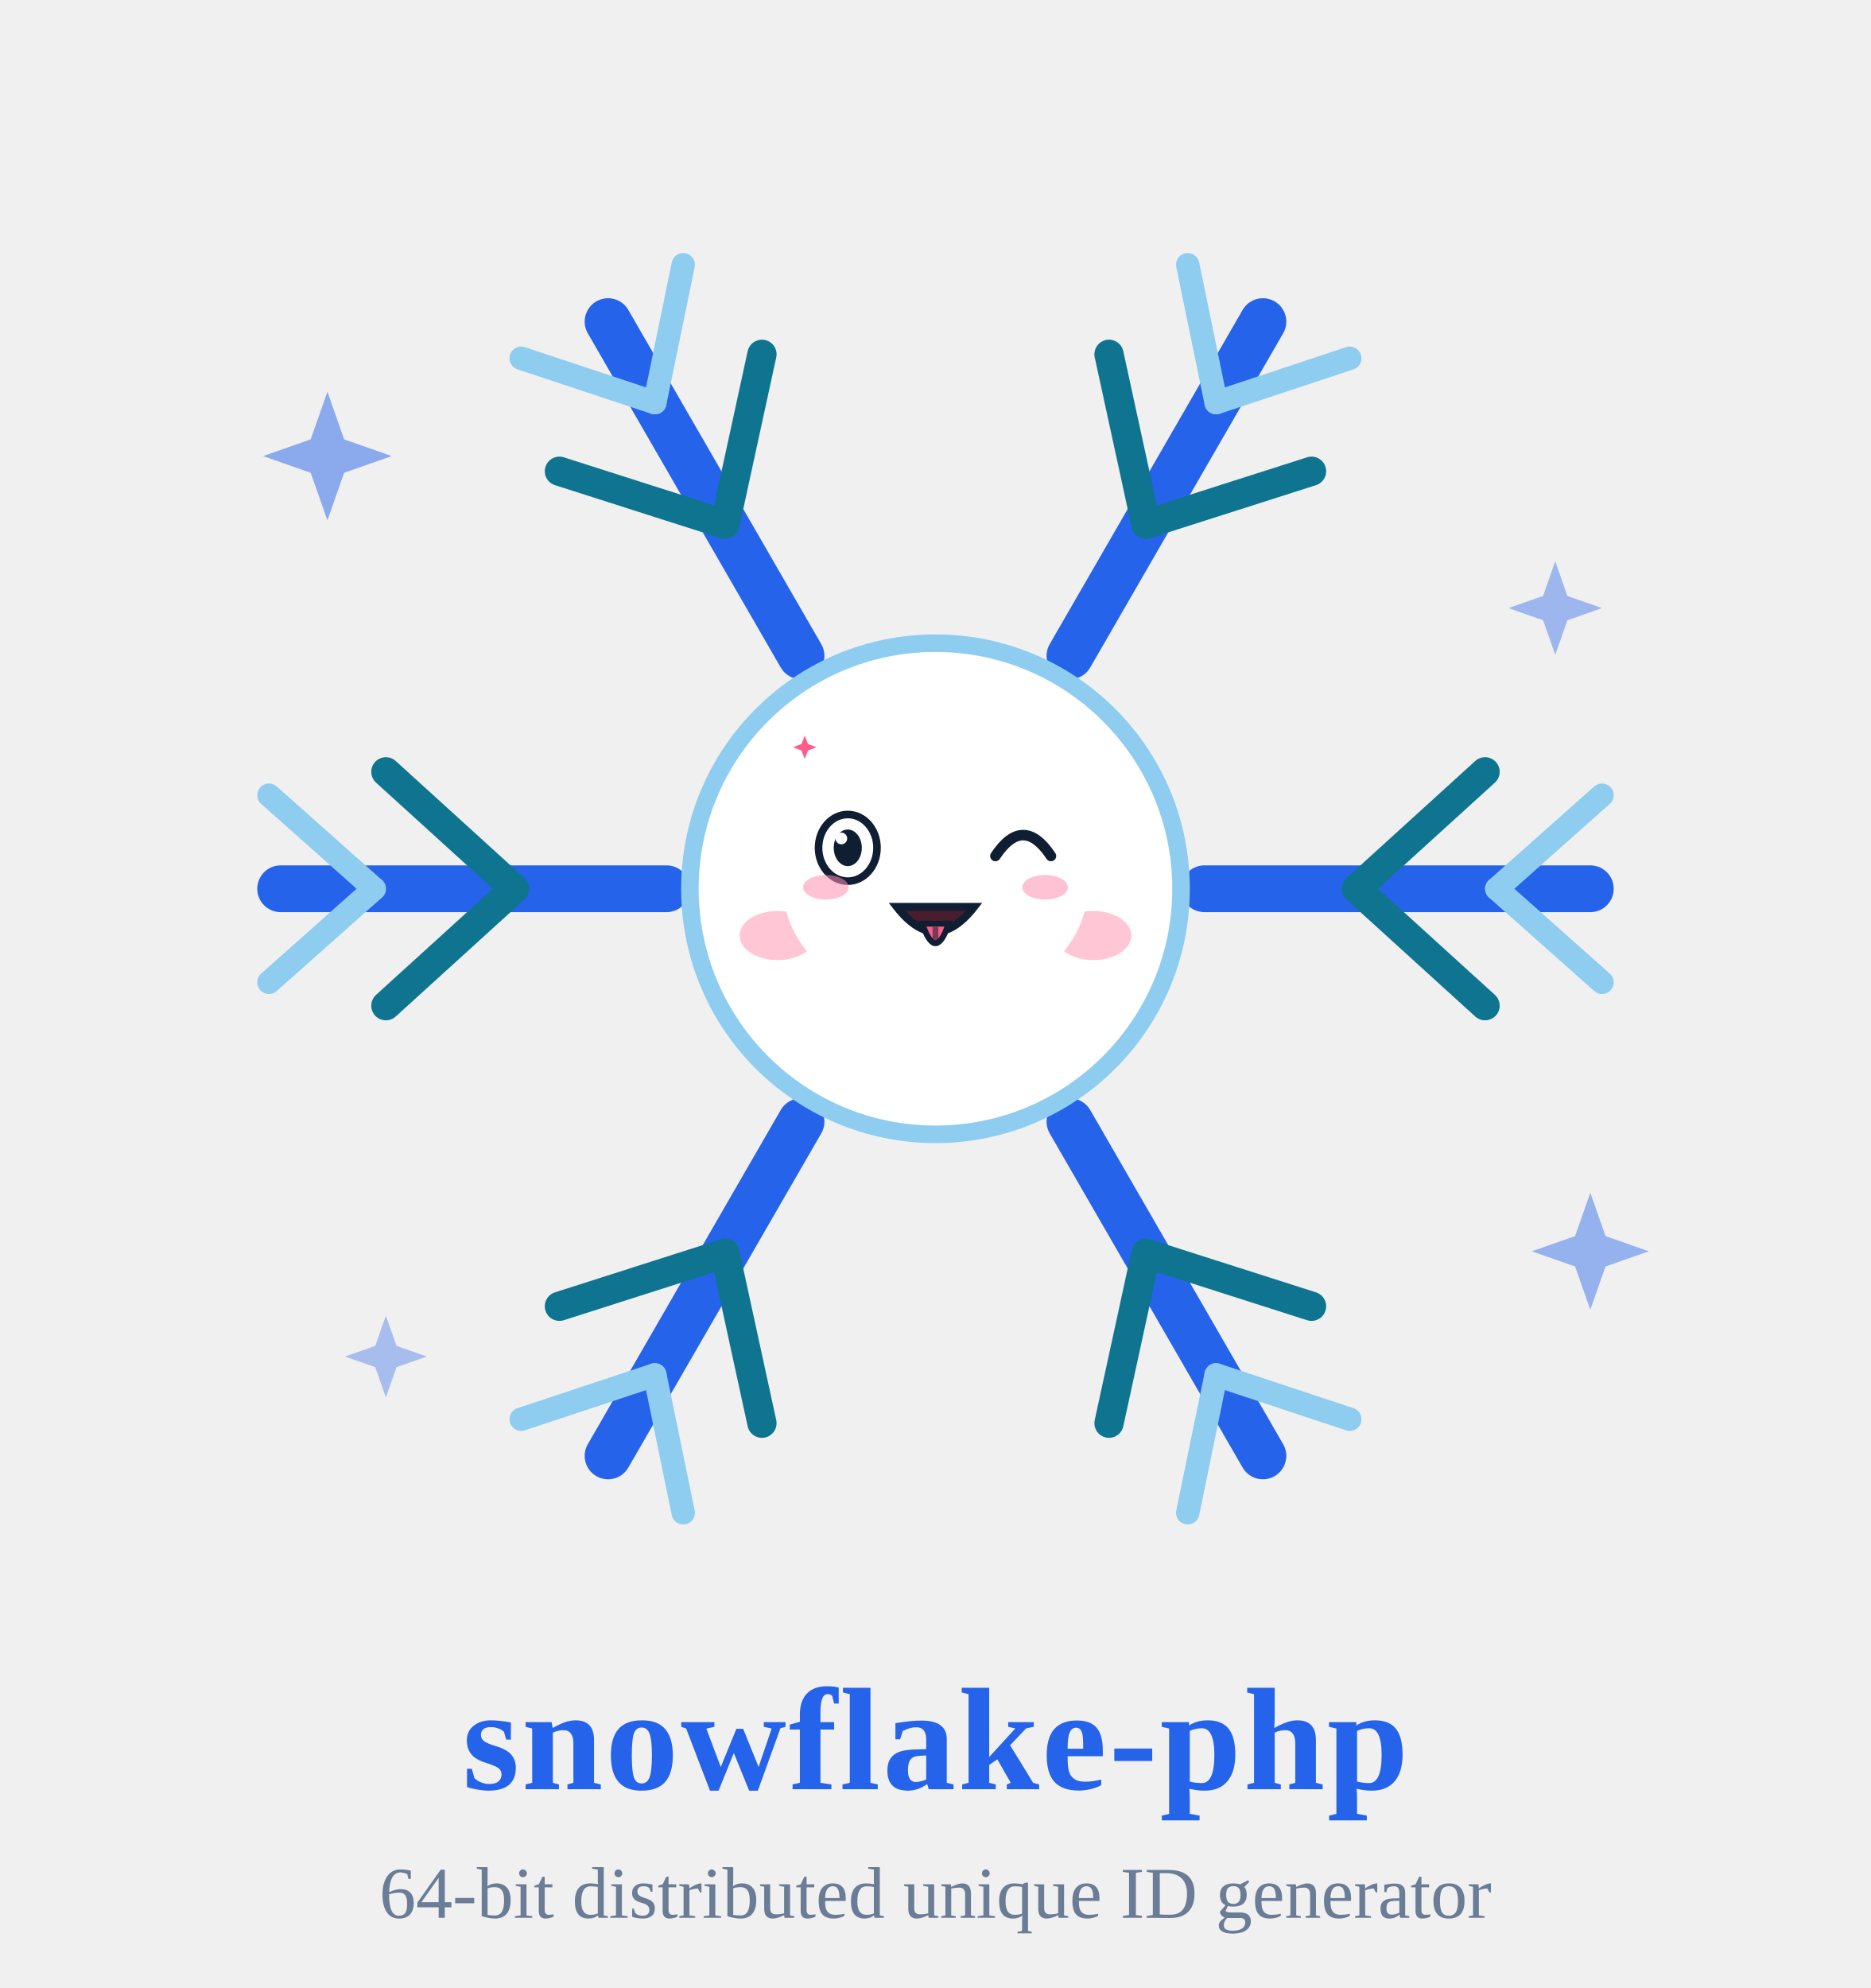
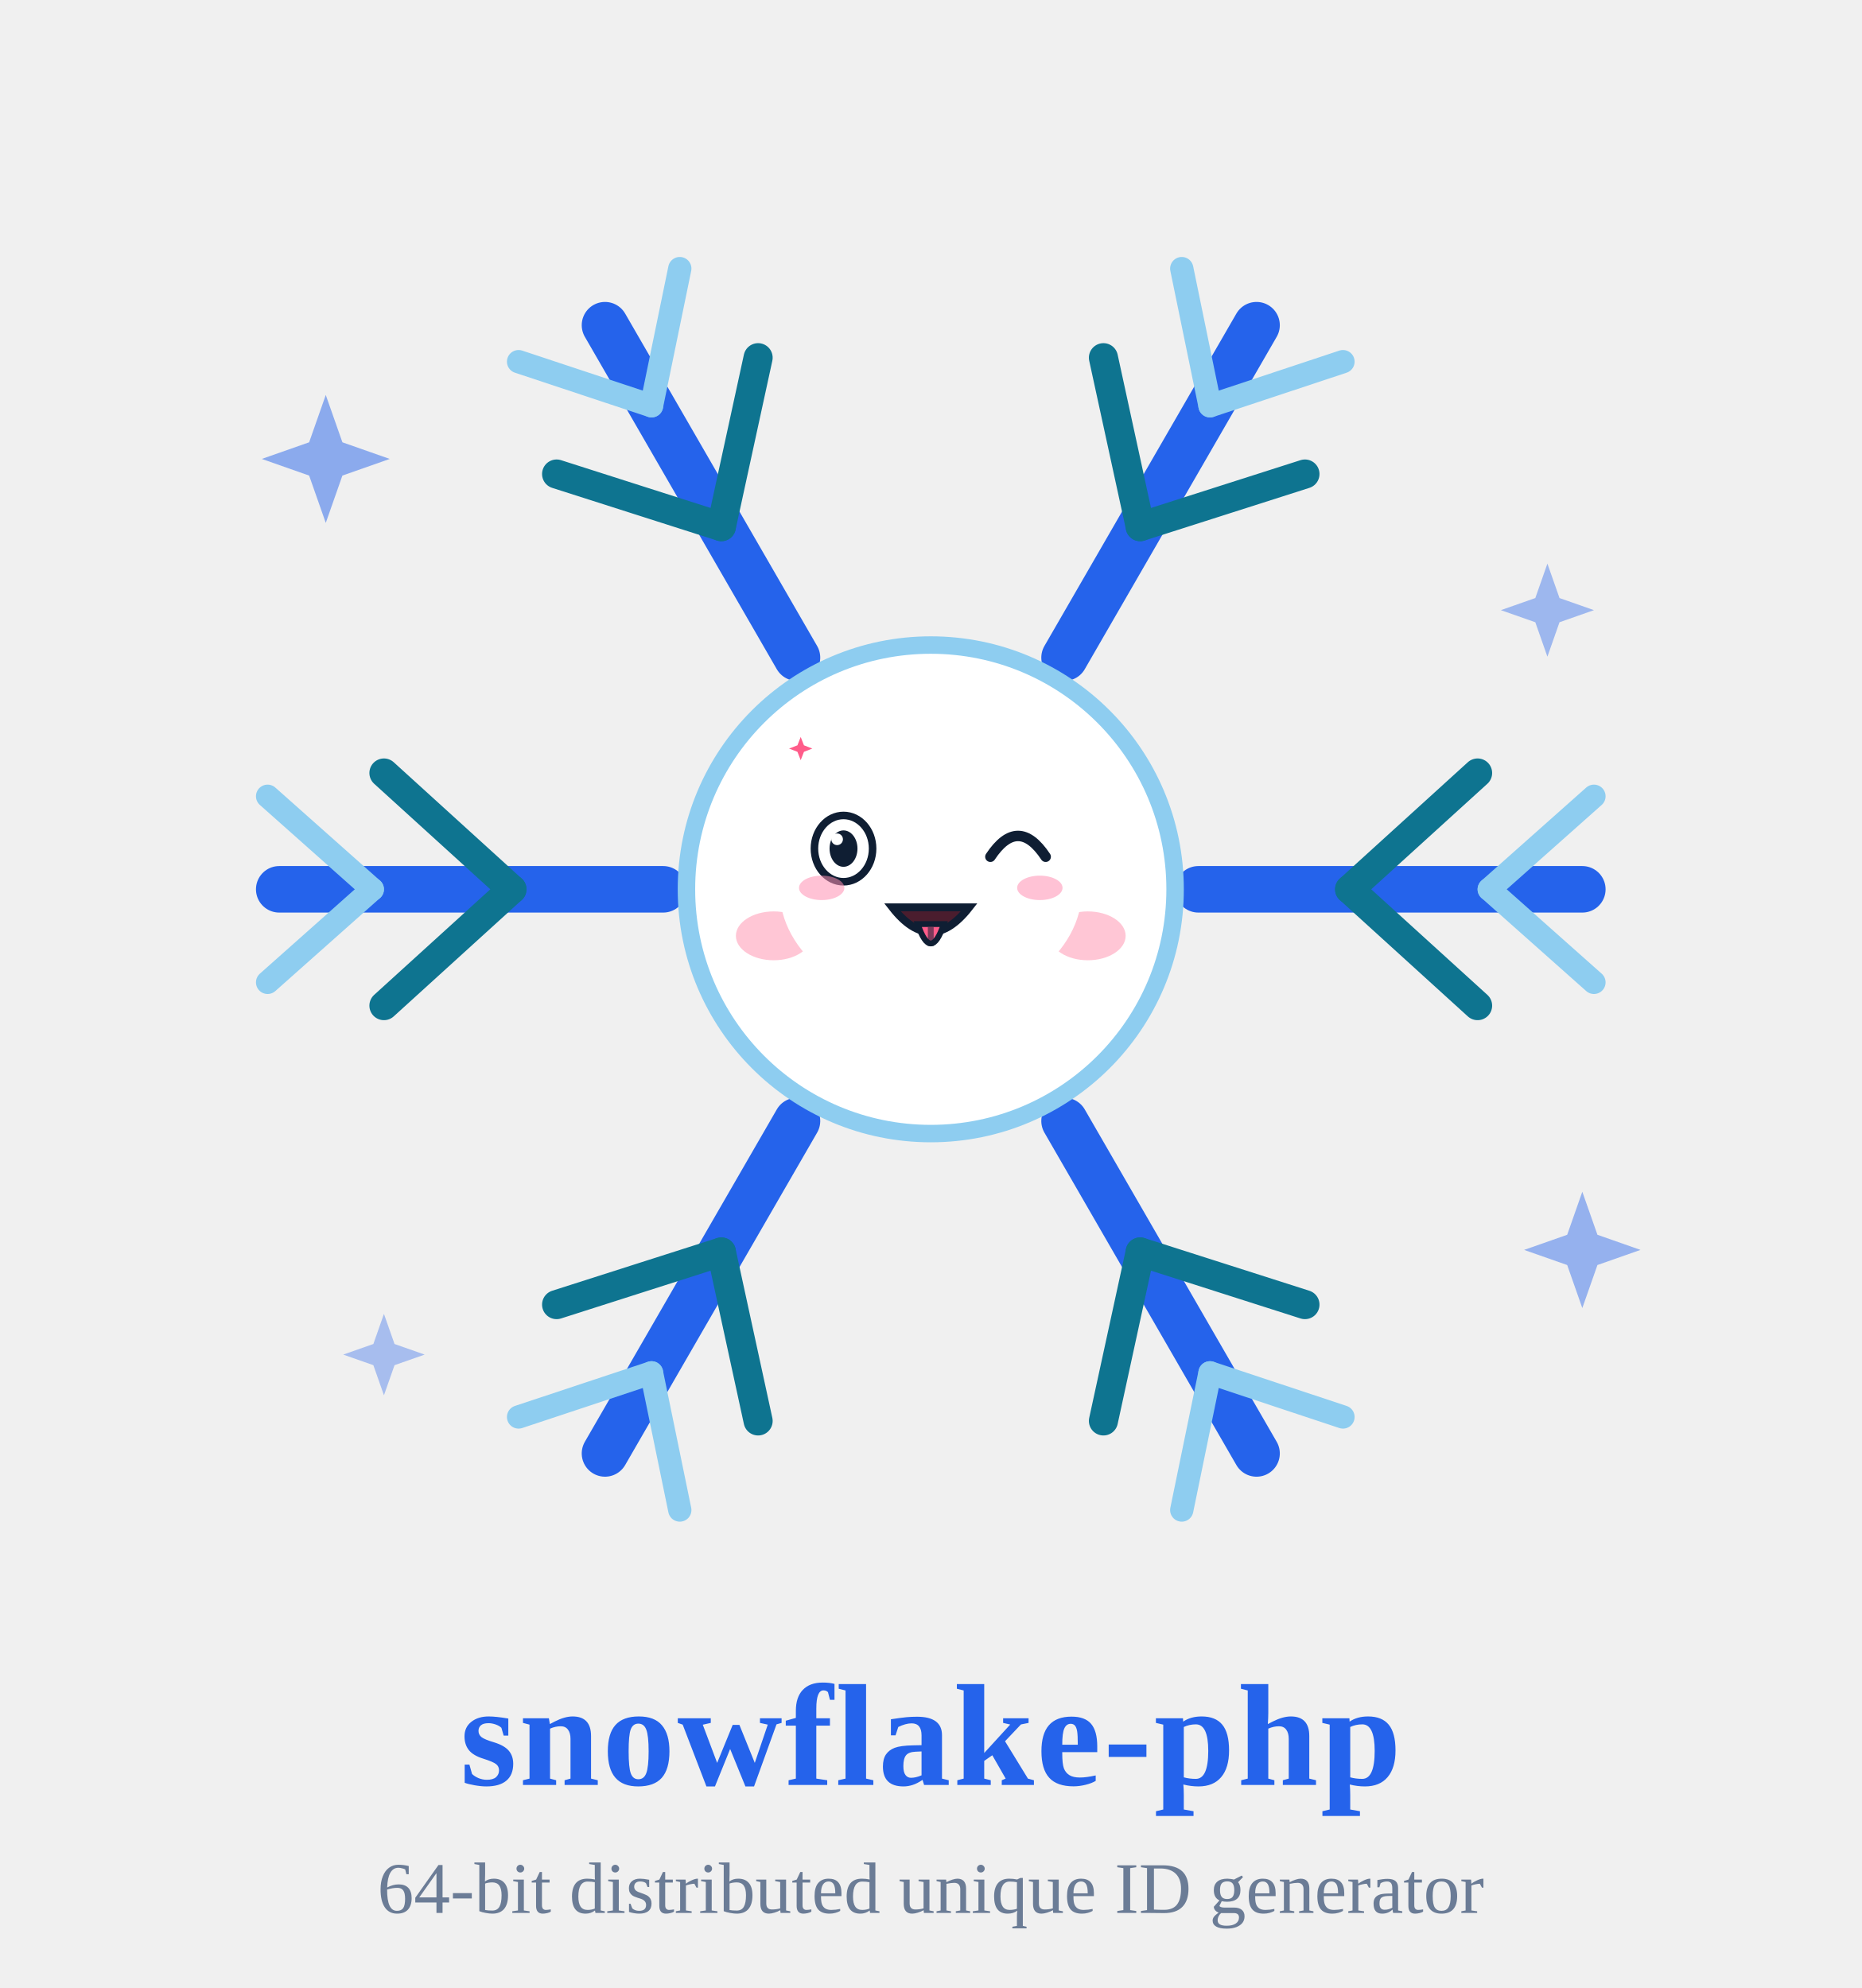
- <svg xmlns="http://www.w3.org/2000/svg" viewBox="0 0 320 340" width="320" height="340" role="img" aria-label="雪花精灵 · 吐舌头 Tongue Out">
+ <svg xmlns="http://www.w3.org/2000/svg" viewBox="0 0 320 340" width="88" height="94" role="img" aria-label="雪花精灵 · 吐舌头 Tongue Out">
  <style>
.ex-motion { animation: ex-sway 2.0s ease-in-out infinite; transform-box: fill-box; transform-origin: 50% 50%; }
.ex-anim-tear { animation: ex-tear 1.8s ease-in infinite; transform-box: fill-box; transform-origin: center; }
.ex-anim-sweat { animation: ex-tear 1.5s ease-in infinite; transform-box: fill-box; transform-origin: center; }
.ex-anim-heart { animation: ex-heart 2.2s ease-out infinite; transform-box: fill-box; transform-origin: center; }
.ex-anim-spark { animation: ex-spark 1.9s ease-in-out infinite; transform-box: fill-box; transform-origin: center; }
.ex-anim-rain { animation: ex-rain 1.4s linear infinite; transform-box: fill-box; transform-origin: center; }
.ex-anim-confetti { animation: ex-confetti 2.4s linear infinite; transform-box: fill-box; transform-origin: center; }
.ex-anim-pulse { animation: ex-pulse 1.6s ease-in-out infinite; transform-box: fill-box; transform-origin: center; }
.ex-anim-knock { animation: ex-knock 0.55s ease-in-out infinite; transform-box: fill-box; transform-origin: center; }
.ex-anim-knockline { animation: ex-knockline 0.55s ease-out infinite; transform-box: fill-box; transform-origin: center; }
.ex-anim-palm { animation: ex-palm 0.9s ease-in-out infinite; transform-box: fill-box; transform-origin: center; }
.ex-anim-steam { animation: ex-steam 1.8s ease-out infinite; transform-box: fill-box; transform-origin: center; }
.ex-anim-shock { animation: ex-shock 0.5s ease-in-out infinite; transform-box: fill-box; transform-origin: center; }
.ex-anim-please { animation: ex-please 1.4s ease-in-out infinite; transform-box: fill-box; transform-origin: center; }
.ex-anim-drift { animation: ex-drift 4.5s ease-in-out infinite; transform-box: fill-box; transform-origin: center; }
@keyframes ex-sway { 0%,100% { transform: rotate(0deg); } 50% { transform: rotate(3deg); } }
@keyframes ex-tear { 0% { transform: translateY(0); opacity: 0; } 18% { opacity: 1; } 100% { transform: translateY(8px); opacity: 0; } }
@keyframes ex-heart { 0% { transform: translateY(0) scale(.65); opacity: 0; } 20% { opacity: 1; } 100% { transform: translateY(-10px) scale(1.15); opacity: 0; } }
@keyframes ex-spark { 0%,100% { transform: scale(.6) rotate(0deg); opacity: .3; } 50% { transform: scale(1.15) rotate(25deg); opacity: 1; } }
@keyframes ex-rain { 0% { transform: translateY(0); opacity: 0; } 20% { opacity: 1; } 100% { transform: translateY(8px); opacity: 0; } }
@keyframes ex-confetti { 0% { transform: translateY(-4px) rotate(0deg); opacity: 1; } 100% { transform: translateY(14px) rotate(200deg); opacity: 0; } }
@keyframes ex-pulse { 0%,100% { transform: scale(1); opacity: .35; } 50% { transform: scale(1.18); opacity: .7; } }
@keyframes ex-knock { 0%,100% { transform: translateX(3px); } 35% { transform: translateX(0); } }
@keyframes ex-knockline { 0%,100% { transform: scaleX(.6); opacity: .35; } 35% { transform: scaleX(1); opacity: 1; } }
@keyframes ex-palm { 0%,100% { transform: translateY(0) rotate(0deg); } 50% { transform: translateY(-1px) rotate(-4deg); } }
@keyframes ex-steam { 0% { transform: translateY(0); opacity: .7; } 100% { transform: translateY(-7px); opacity: 0; } }
@keyframes ex-shock { 0%,100% { transform: scaleX(.7); opacity: .4; } 50% { transform: scaleX(1.25); opacity: 1; } }
@keyframes ex-please { 0%,100% { transform: translateY(0); } 50% { transform: translateY(-1.5px); } }
@keyframes ex-drift { 0%,100% { transform: translateY(0); } 50% { transform: translateY(-1.5px); } }
@media (prefers-reduced-motion: reduce) {
  .ex-motion, [class*="ex-anim-"] { animation: none !important; }
}
</style>
  <g class="ex-motion ex-tongue">
    <g class="ex-base">
      <defs>
</defs>
      <g opacity="0.9">
        <path d="M56,67 L58.86,75.14 L67,78 L58.86,80.86 L56,89 L53.14,80.86 L45,78 L53.14,75.14 Z" fill="#2563eb" opacity="0.55" />
        <path d="M266,96 L268.08,101.92 L274,104 L268.08,106.08 L266,112 L263.92,106.08 L258,104 L263.92,101.92 Z" fill="#2563eb" opacity="0.45" />
        <path d="M66,225 L67.82,230.18 L73,232 L67.82,233.82 L66,239 L64.18,233.82 L59,232 L64.18,230.18 Z" fill="#2563eb" opacity="0.4" />
        <path d="M272,204 L274.6,211.4 L282,214 L274.6,216.6 L272,224 L269.4,216.6 L262,214 L269.4,211.4 Z" fill="#2563eb" opacity="0.5" />
      </g>
      <g>
        <g transform="rotate(0 160 152)">
          <line x1="206.0" y1="152.0" x2="272.0" y2="152.0" stroke="#2563eb" stroke-width="8" stroke-linecap="round" />
          <line x1="232.0" y1="152.0" x2="254.0" y2="132.0" stroke="#0e7490" stroke-width="5" stroke-linecap="round" />
          <line x1="232.0" y1="152.0" x2="254.0" y2="172.0" stroke="#0e7490" stroke-width="5" stroke-linecap="round" />
          <line x1="256.0" y1="152.0" x2="274.0" y2="136.0" stroke="#8ecdf0" stroke-width="4" stroke-linecap="round" />
          <line x1="256.0" y1="152.0" x2="274.0" y2="168.0" stroke="#8ecdf0" stroke-width="4" stroke-linecap="round" />
        </g>
        <g transform="rotate(60 160 152)">
          <line x1="206.0" y1="152.0" x2="272.0" y2="152.0" stroke="#2563eb" stroke-width="8" stroke-linecap="round" />
          <line x1="232.0" y1="152.0" x2="254.0" y2="132.0" stroke="#0e7490" stroke-width="5" stroke-linecap="round" />
          <line x1="232.0" y1="152.0" x2="254.0" y2="172.0" stroke="#0e7490" stroke-width="5" stroke-linecap="round" />
          <line x1="256.0" y1="152.0" x2="274.0" y2="136.0" stroke="#8ecdf0" stroke-width="4" stroke-linecap="round" />
          <line x1="256.0" y1="152.0" x2="274.0" y2="168.0" stroke="#8ecdf0" stroke-width="4" stroke-linecap="round" />
        </g>
        <g transform="rotate(120 160 152)">
          <line x1="206.0" y1="152.0" x2="272.0" y2="152.0" stroke="#2563eb" stroke-width="8" stroke-linecap="round" />
          <line x1="232.0" y1="152.0" x2="254.0" y2="132.0" stroke="#0e7490" stroke-width="5" stroke-linecap="round" />
          <line x1="232.0" y1="152.0" x2="254.0" y2="172.0" stroke="#0e7490" stroke-width="5" stroke-linecap="round" />
          <line x1="256.0" y1="152.0" x2="274.0" y2="136.0" stroke="#8ecdf0" stroke-width="4" stroke-linecap="round" />
          <line x1="256.0" y1="152.0" x2="274.0" y2="168.0" stroke="#8ecdf0" stroke-width="4" stroke-linecap="round" />
        </g>
        <g transform="rotate(180 160 152)">
          <line x1="206.0" y1="152.0" x2="272.0" y2="152.0" stroke="#2563eb" stroke-width="8" stroke-linecap="round" />
          <line x1="232.0" y1="152.0" x2="254.0" y2="132.0" stroke="#0e7490" stroke-width="5" stroke-linecap="round" />
          <line x1="232.0" y1="152.0" x2="254.0" y2="172.0" stroke="#0e7490" stroke-width="5" stroke-linecap="round" />
          <line x1="256.0" y1="152.0" x2="274.0" y2="136.0" stroke="#8ecdf0" stroke-width="4" stroke-linecap="round" />
          <line x1="256.0" y1="152.0" x2="274.0" y2="168.0" stroke="#8ecdf0" stroke-width="4" stroke-linecap="round" />
        </g>
        <g transform="rotate(240 160 152)">
          <line x1="206.0" y1="152.0" x2="272.0" y2="152.0" stroke="#2563eb" stroke-width="8" stroke-linecap="round" />
          <line x1="232.0" y1="152.0" x2="254.0" y2="132.0" stroke="#0e7490" stroke-width="5" stroke-linecap="round" />
          <line x1="232.0" y1="152.0" x2="254.0" y2="172.0" stroke="#0e7490" stroke-width="5" stroke-linecap="round" />
          <line x1="256.0" y1="152.0" x2="274.0" y2="136.0" stroke="#8ecdf0" stroke-width="4" stroke-linecap="round" />
          <line x1="256.0" y1="152.0" x2="274.0" y2="168.0" stroke="#8ecdf0" stroke-width="4" stroke-linecap="round" />
        </g>
        <g transform="rotate(300 160 152)">
          <line x1="206.0" y1="152.0" x2="272.0" y2="152.0" stroke="#2563eb" stroke-width="8" stroke-linecap="round" />
          <line x1="232.0" y1="152.0" x2="254.0" y2="132.0" stroke="#0e7490" stroke-width="5" stroke-linecap="round" />
          <line x1="232.0" y1="152.0" x2="254.0" y2="172.0" stroke="#0e7490" stroke-width="5" stroke-linecap="round" />
          <line x1="256.0" y1="152.0" x2="274.0" y2="136.0" stroke="#8ecdf0" stroke-width="4" stroke-linecap="round" />
          <line x1="256.0" y1="152.0" x2="274.0" y2="168.0" stroke="#8ecdf0" stroke-width="4" stroke-linecap="round" />
        </g>
        <circle cx="160" cy="152" r="42" fill="#ffffff" stroke="#8ecdf0" stroke-width="3" />
        <circle cx="145" cy="145" r="5" fill="#0f1e33" />
        <circle cx="175" cy="145" r="5" fill="#0f1e33" />
        <circle cx="146.8" cy="143.2" r="1.7" fill="#ffffff" />
        <circle cx="176.8" cy="143.2" r="1.7" fill="#ffffff" />
        <path d="M146,163 Q160,175 174,163" fill="none" stroke="#0f1e33" stroke-width="3.4" stroke-linecap="round" />
        <ellipse cx="133" cy="160" rx="6.5" ry="4.2" fill="#ffb3c7" opacity="0.75" />
        <ellipse cx="187" cy="160" rx="6.5" ry="4.2" fill="#ffb3c7" opacity="0.75" />
      </g>
      <text x="160" y="306" font-size="25.0" fill="#2563eb" font-weight="700" text-anchor="middle" letter-spacing="0.4">snowflake-php</text>
      <text x="160" y="328" font-size="12.5" fill="#6b7c96" font-weight="400" text-anchor="middle">64-bit distributed unique ID generator</text>
    </g>
    <g class="ex-face">
      <ellipse cx="160" cy="152" rx="26" ry="20" fill="#FFFFFF" />
      <ellipse cx="145" cy="145" rx="5" ry="5.7" fill="#FFFFFF" stroke="#0F1E33" stroke-width="1.3" />
      <ellipse cx="145" cy="145" rx="2.4" ry="3.13" fill="#0F1E33" />
      <circle cx="143.9" cy="143.4" r="1" fill="#FFFFFF" />
      <path d="M 170.25,146.4 Q 175,139.25 179.75,146.4" fill="none" stroke="#0F1E33" stroke-width="1.8" stroke-linecap="round" />
      <path d="M 153.4,155.1 Q 160,163.56 166.6,155.1 Z" fill="#4A1D2E" stroke="#0F1E33" stroke-width="1.36" />
      <path d="M 157.76,157.98 Q 160,164.64 162.24,157.98 Z" fill="#FF5C8A" stroke="#0F1E33" stroke-width="1" />
      <path d="M 160,158.52 L 160,161.76" stroke="#0F1E33" stroke-width="1" opacity=".55" />
      <ellipse cx="141.25" cy="151.75" rx="3.9" ry="2.1" fill="#FF8FB3" opacity="0.55" />
      <ellipse cx="178.75" cy="151.75" rx="3.9" ry="2.1" fill="#FF8FB3" opacity="0.55" />
      <path class="ex-anim-spark" style="animation-delay:0.2s" d="M 137.64,125.8 L 138.2,127.24 L 139.64,127.8 L 138.2,128.36 L 137.64,129.8 L 137.08,128.36 L 135.64,127.8 L 137.08,127.24 Z" fill="#FF5C8A" />
    </g>
  </g>
</svg>
